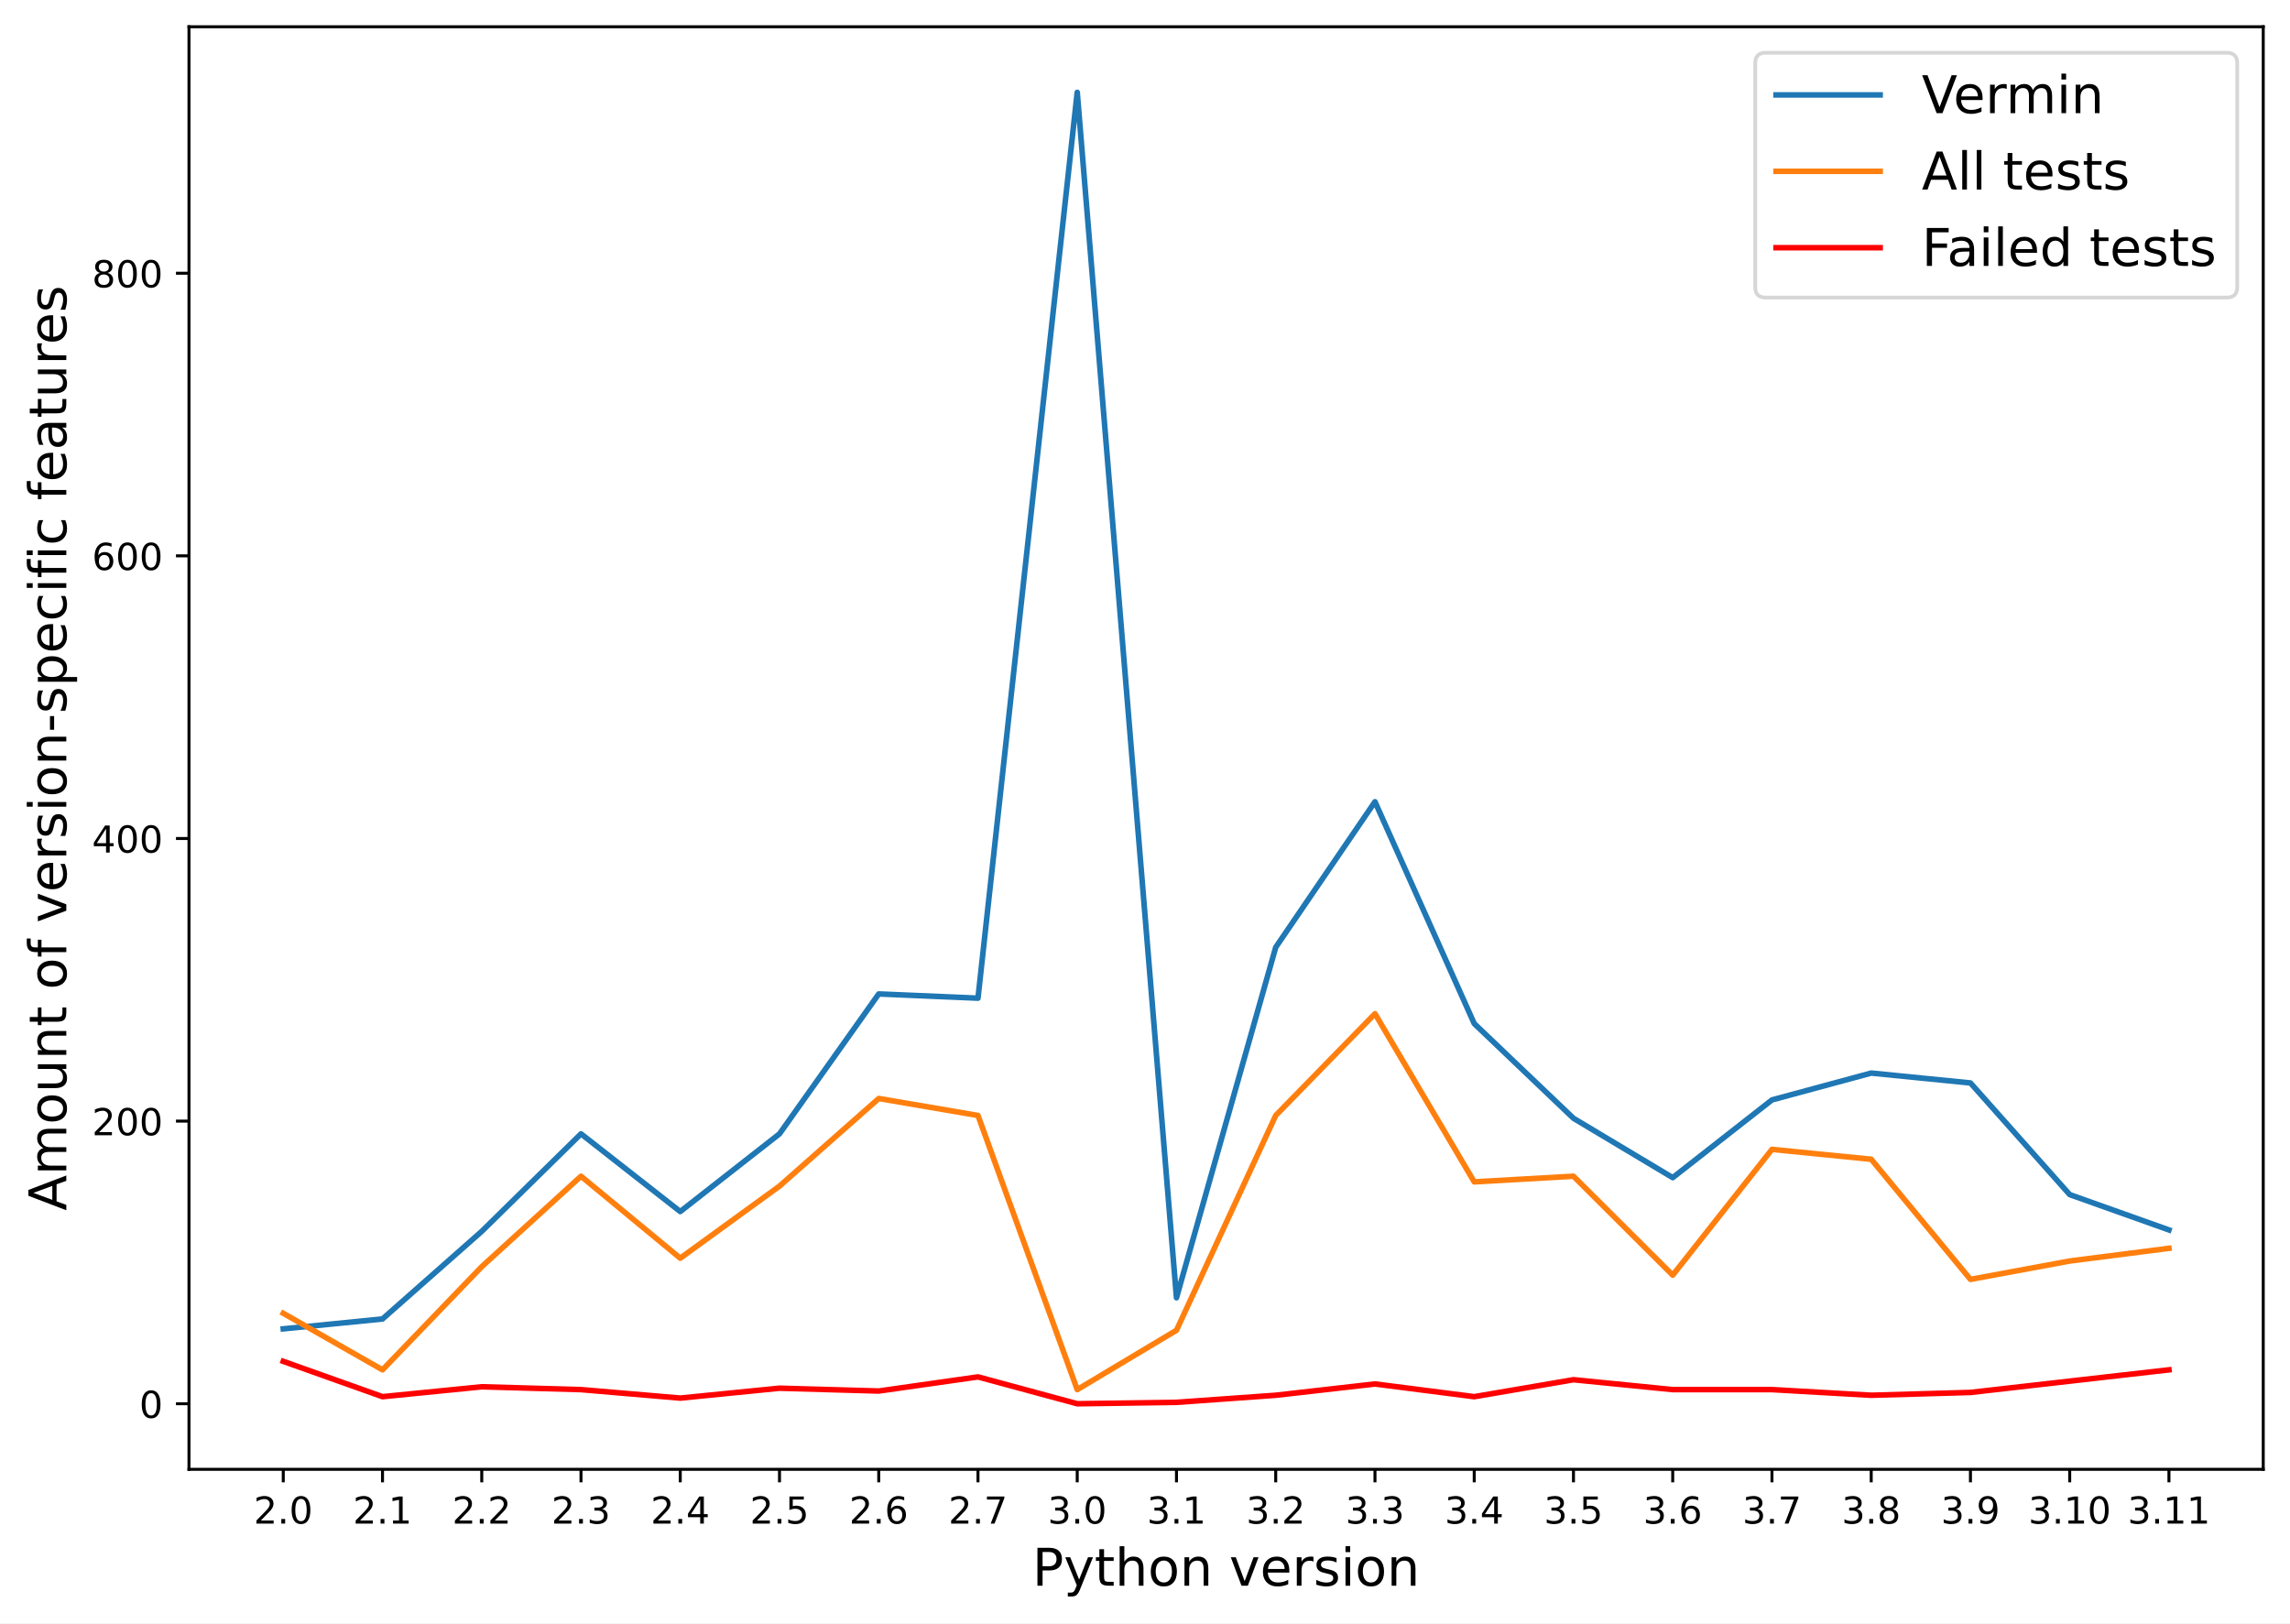
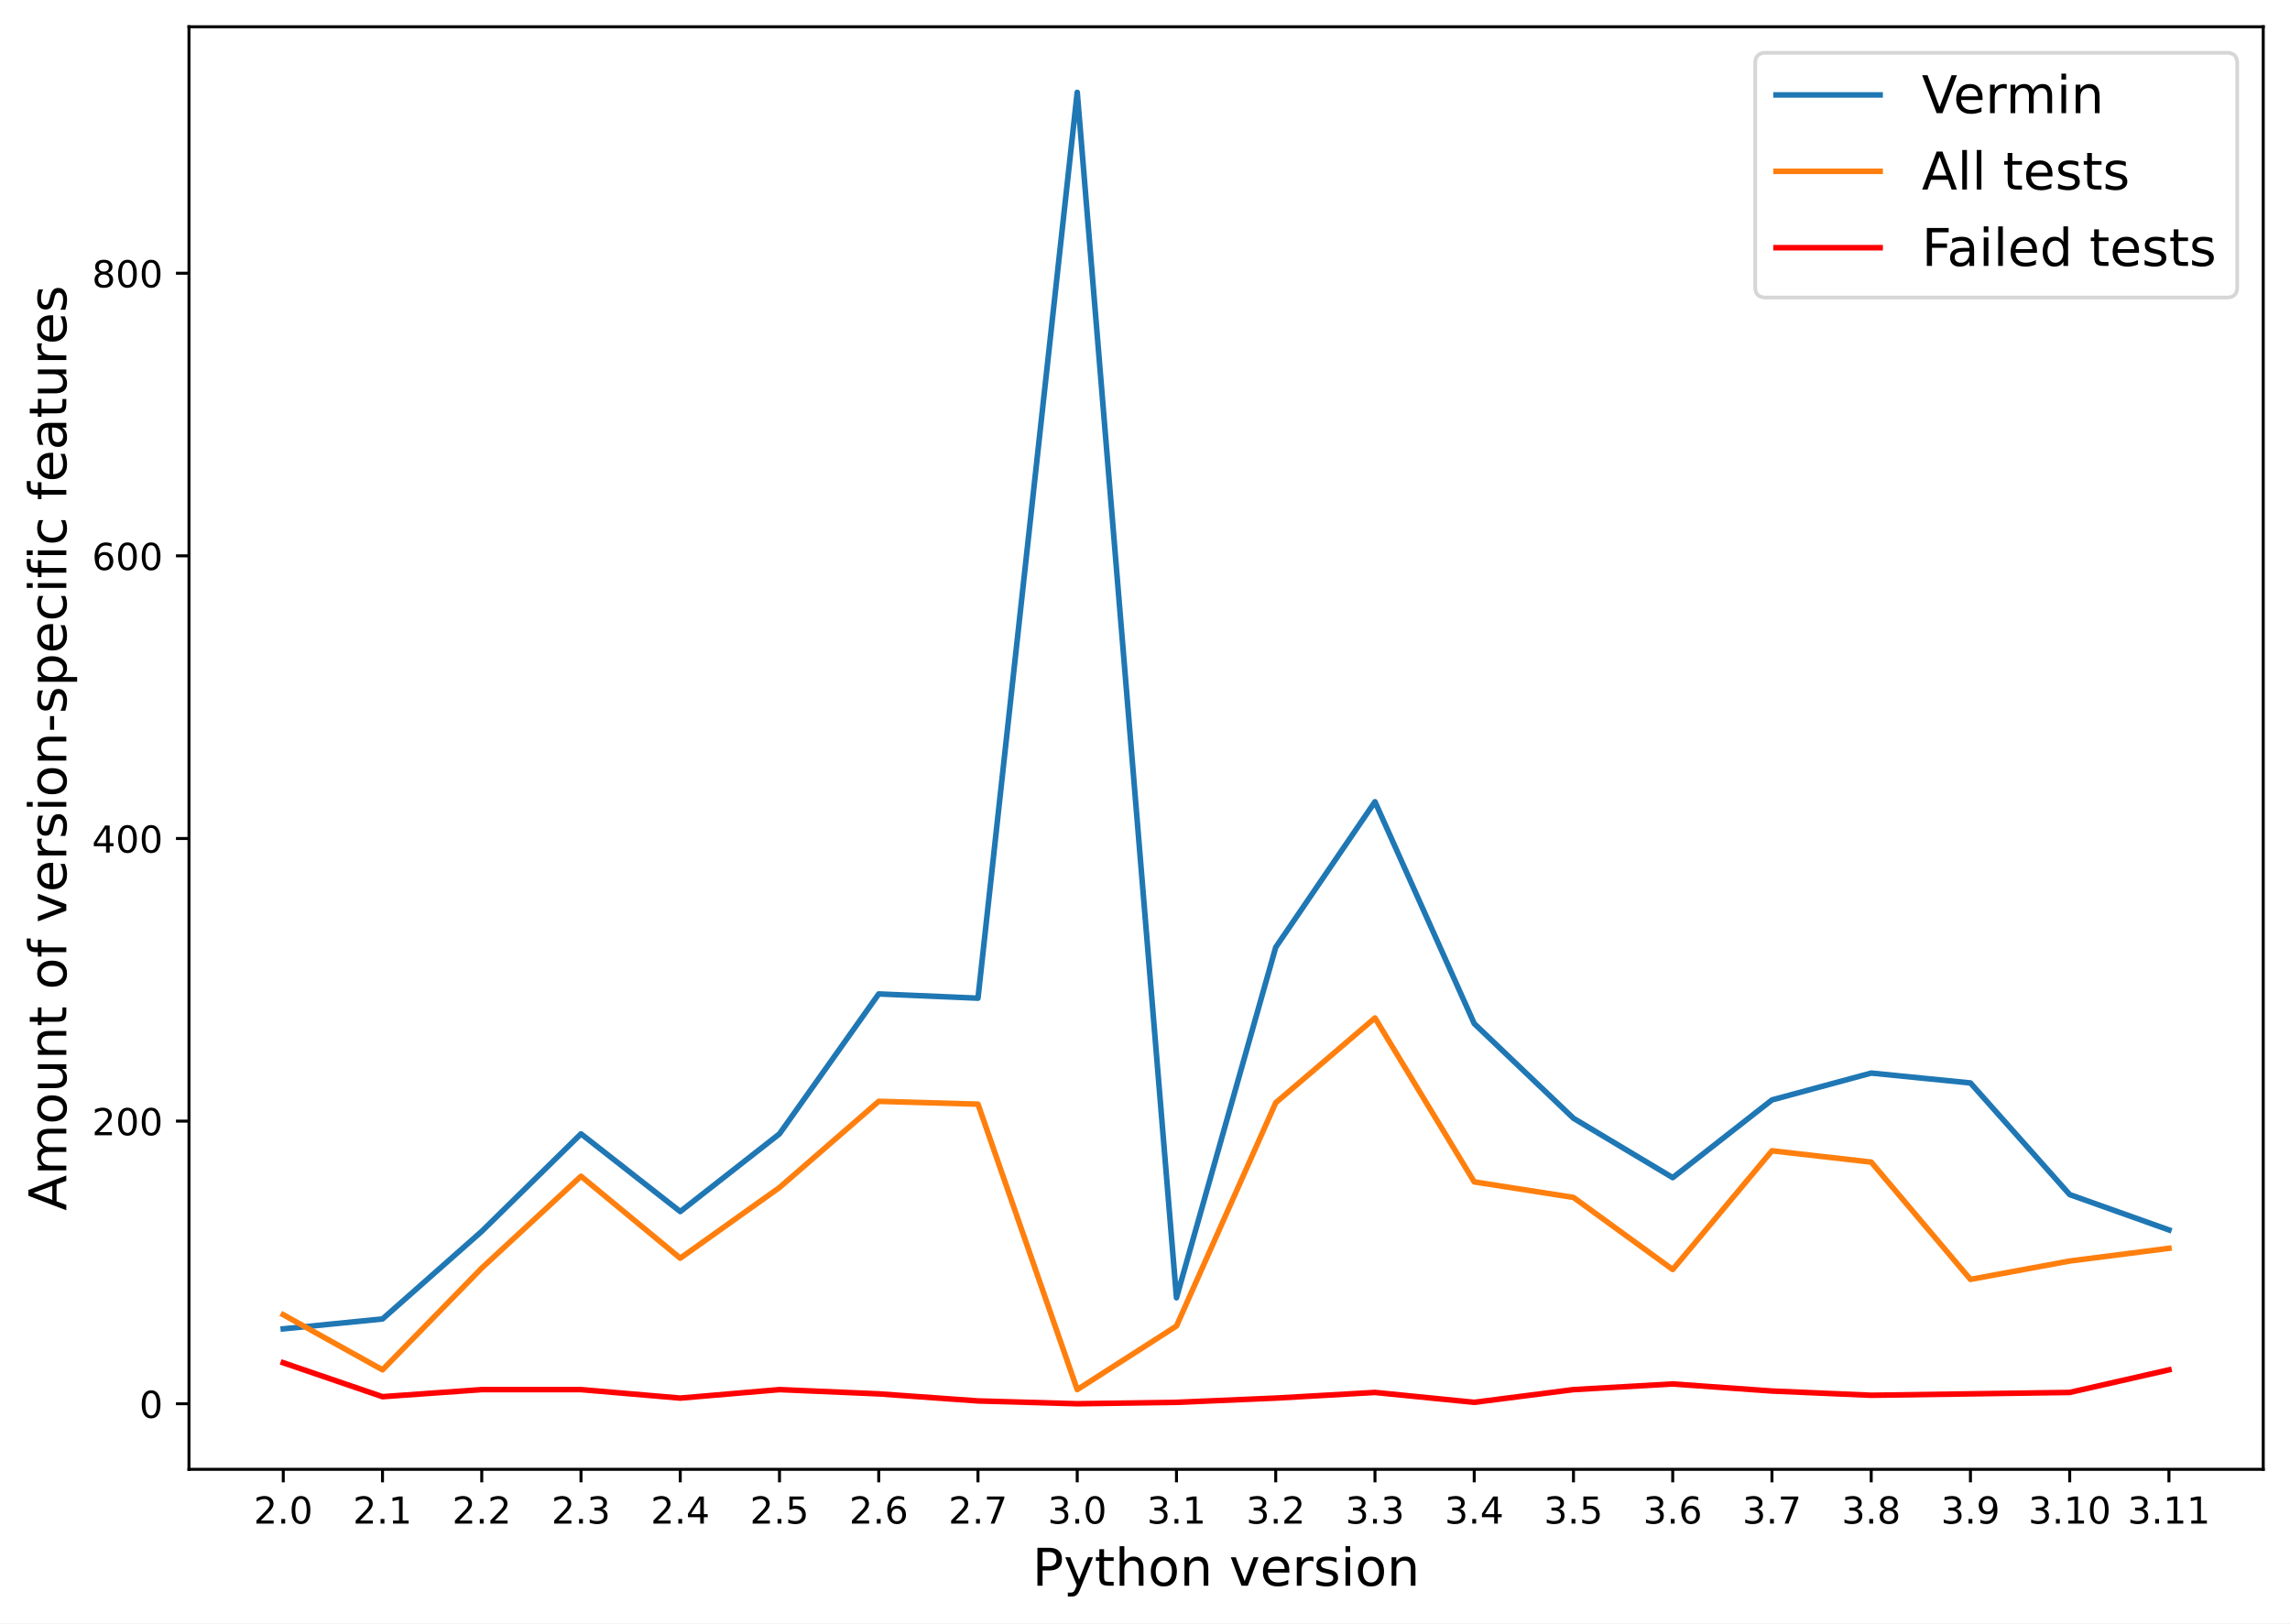
<svg xmlns="http://www.w3.org/2000/svg" xmlns:xlink="http://www.w3.org/1999/xlink" width="616.037pt" height="436.707pt" viewBox="0 0 616.037 436.707" version="1.1">
  <defs>
    <style type="text/css">*{stroke-linejoin: round; stroke-linecap: butt}</style>
  </defs>
  <g id="figure_1">
    <g id="patch_1">
      <path d="M 0 436.707  L 616.037 436.707  L 616.037 0  L 0 0  z " style="fill: #ffffff" />
    </g>
    <g id="axes_1">
      <g id="patch_2">
        <path d="M 50.837 395.28  L 608.837 395.28  L 608.837 7.2  L 50.837 7.2  z " style="fill: #ffffff" />
      </g>
      <g id="matplotlib.axis_1">
        <g id="xtick_1">
          <g id="line2d_1">
            <defs>
-               <path id="m0fb5d383f8" d="M 0 0  L 0 3.5  " style="stroke: #000000; stroke-width: 0.8" />
-             </defs>
-             <g>
-               <use xlink:href="#m0fb5d383f8" x="76.201" y="395.28" style="stroke: #000000; stroke-width: 0.8" />
+               <path id="m483412b425" d="M 0 0  L 0 3.5  " style="stroke: #000000; stroke-width: 0.8" />
+             </defs>
+             <g>
+               <use xlink:href="#m483412b425" x="76.201" y="395.28" style="stroke: #000000; stroke-width: 0.8" />
            </g>
          </g>
          <g id="text_1">
            <g transform="translate(68.24895 409.8784) scale(0.1 -0.1)">
              <defs>
                <path id="DejaVuSans-32" d="M 1228 531  L 3431 531  L 3431 0  L 469 0  L 469 531  Q 828 903 1448 1529  Q 2069 2156 2228 2338  Q 2531 2678 2651 2914  Q 2772 3150 2772 3378  Q 2772 3750 2511 3984  Q 2250 4219 1831 4219  Q 1534 4219 1204 4116  Q 875 4013 500 3803  L 500 4441  Q 881 4594 1212 4672  Q 1544 4750 1819 4750  Q 2544 4750 2975 4387  Q 3406 4025 3406 3419  Q 3406 3131 3298 2873  Q 3191 2616 2906 2266  Q 2828 2175 2409 1742  Q 1991 1309 1228 531  z " transform="scale(0.015625)" />
                <path id="DejaVuSans-2e" d="M 684 794  L 1344 794  L 1344 0  L 684 0  L 684 794  z " transform="scale(0.015625)" />
                <path id="DejaVuSans-30" d="M 2034 4250  Q 1547 4250 1301 3770  Q 1056 3291 1056 2328  Q 1056 1369 1301 889  Q 1547 409 2034 409  Q 2525 409 2770 889  Q 3016 1369 3016 2328  Q 3016 3291 2770 3770  Q 2525 4250 2034 4250  z M 2034 4750  Q 2819 4750 3233 4129  Q 3647 3509 3647 2328  Q 3647 1150 3233 529  Q 2819 -91 2034 -91  Q 1250 -91 836 529  Q 422 1150 422 2328  Q 422 3509 836 4129  Q 1250 4750 2034 4750  z " transform="scale(0.015625)" />
              </defs>
              <use xlink:href="#DejaVuSans-32" />
              <use xlink:href="#DejaVuSans-2e" x="63.623" />
              <use xlink:href="#DejaVuSans-30" x="95.41" />
            </g>
          </g>
        </g>
        <g id="xtick_2">
          <g id="line2d_2">
            <g>
-               <use xlink:href="#m0fb5d383f8" x="102.899" y="395.28" style="stroke: #000000; stroke-width: 0.8" />
+               <use xlink:href="#m483412b425" x="102.899" y="395.28" style="stroke: #000000; stroke-width: 0.8" />
            </g>
          </g>
          <g id="text_2">
            <g transform="translate(94.94751 409.8784) scale(0.1 -0.1)">
              <defs>
                <path id="DejaVuSans-31" d="M 794 531  L 1825 531  L 1825 4091  L 703 3866  L 703 4441  L 1819 4666  L 2450 4666  L 2450 531  L 3481 531  L 3481 0  L 794 0  L 794 531  z " transform="scale(0.015625)" />
              </defs>
              <use xlink:href="#DejaVuSans-32" />
              <use xlink:href="#DejaVuSans-2e" x="63.623" />
              <use xlink:href="#DejaVuSans-31" x="95.41" />
            </g>
          </g>
        </g>
        <g id="xtick_3">
          <g id="line2d_3">
            <g>
-               <use xlink:href="#m0fb5d383f8" x="129.598" y="395.28" style="stroke: #000000; stroke-width: 0.8" />
+               <use xlink:href="#m483412b425" x="129.598" y="395.28" style="stroke: #000000; stroke-width: 0.8" />
            </g>
          </g>
          <g id="text_3">
            <g transform="translate(121.6461 409.8784) scale(0.1 -0.1)">
              <use xlink:href="#DejaVuSans-32" />
              <use xlink:href="#DejaVuSans-2e" x="63.623" />
              <use xlink:href="#DejaVuSans-32" x="95.41" />
            </g>
          </g>
        </g>
        <g id="xtick_4">
          <g id="line2d_4">
            <g>
-               <use xlink:href="#m0fb5d383f8" x="156.296" y="395.28" style="stroke: #000000; stroke-width: 0.8" />
+               <use xlink:href="#m483412b425" x="156.296" y="395.28" style="stroke: #000000; stroke-width: 0.8" />
            </g>
          </g>
          <g id="text_4">
            <g transform="translate(148.3446 409.8784) scale(0.1 -0.1)">
              <defs>
                <path id="DejaVuSans-33" d="M 2597 2516  Q 3050 2419 3304 2112  Q 3559 1806 3559 1356  Q 3559 666 3084 287  Q 2609 -91 1734 -91  Q 1441 -91 1130 -33  Q 819 25 488 141  L 488 750  Q 750 597 1062 519  Q 1375 441 1716 441  Q 2309 441 2620 675  Q 2931 909 2931 1356  Q 2931 1769 2642 2001  Q 2353 2234 1838 2234  L 1294 2234  L 1294 2753  L 1863 2753  Q 2328 2753 2575 2939  Q 2822 3125 2822 3475  Q 2822 3834 2567 4026  Q 2313 4219 1838 4219  Q 1578 4219 1281 4162  Q 984 4106 628 3988  L 628 4550  Q 988 4650 1302 4700  Q 1616 4750 1894 4750  Q 2613 4750 3031 4423  Q 3450 4097 3450 3541  Q 3450 3153 3228 2886  Q 3006 2619 2597 2516  z " transform="scale(0.015625)" />
              </defs>
              <use xlink:href="#DejaVuSans-32" />
              <use xlink:href="#DejaVuSans-2e" x="63.623" />
              <use xlink:href="#DejaVuSans-33" x="95.41" />
            </g>
          </g>
        </g>
        <g id="xtick_5">
          <g id="line2d_5">
            <g>
-               <use xlink:href="#m0fb5d383f8" x="182.995" y="395.28" style="stroke: #000000; stroke-width: 0.8" />
+               <use xlink:href="#m483412b425" x="182.995" y="395.28" style="stroke: #000000; stroke-width: 0.8" />
            </g>
          </g>
          <g id="text_5">
            <g transform="translate(175.0432 409.8784) scale(0.1 -0.1)">
              <defs>
                <path id="DejaVuSans-34" d="M 2419 4116  L 825 1625  L 2419 1625  L 2419 4116  z M 2253 4666  L 3047 4666  L 3047 1625  L 3713 1625  L 3713 1100  L 3047 1100  L 3047 0  L 2419 0  L 2419 1100  L 313 1100  L 313 1709  L 2253 4666  z " transform="scale(0.015625)" />
              </defs>
              <use xlink:href="#DejaVuSans-32" />
              <use xlink:href="#DejaVuSans-2e" x="63.623" />
              <use xlink:href="#DejaVuSans-34" x="95.41" />
            </g>
          </g>
        </g>
        <g id="xtick_6">
          <g id="line2d_6">
            <g>
-               <use xlink:href="#m0fb5d383f8" x="209.693" y="395.28" style="stroke: #000000; stroke-width: 0.8" />
+               <use xlink:href="#m483412b425" x="209.693" y="395.28" style="stroke: #000000; stroke-width: 0.8" />
            </g>
          </g>
          <g id="text_6">
            <g transform="translate(201.7418 409.8784) scale(0.1 -0.1)">
              <defs>
                <path id="DejaVuSans-35" d="M 691 4666  L 3169 4666  L 3169 4134  L 1269 4134  L 1269 2991  Q 1406 3038 1543 3061  Q 1681 3084 1819 3084  Q 2600 3084 3056 2656  Q 3513 2228 3513 1497  Q 3513 744 3044 326  Q 2575 -91 1722 -91  Q 1428 -91 1123 -41  Q 819 9 494 109  L 494 744  Q 775 591 1075 516  Q 1375 441 1709 441  Q 2250 441 2565 725  Q 2881 1009 2881 1497  Q 2881 1984 2565 2268  Q 2250 2553 1709 2553  Q 1456 2553 1204 2497  Q 953 2441 691 2322  L 691 4666  z " transform="scale(0.015625)" />
              </defs>
              <use xlink:href="#DejaVuSans-32" />
              <use xlink:href="#DejaVuSans-2e" x="63.623" />
              <use xlink:href="#DejaVuSans-35" x="95.41" />
            </g>
          </g>
        </g>
        <g id="xtick_7">
          <g id="line2d_7">
            <g>
-               <use xlink:href="#m0fb5d383f8" x="236.392" y="395.28" style="stroke: #000000; stroke-width: 0.8" />
+               <use xlink:href="#m483412b425" x="236.392" y="395.28" style="stroke: #000000; stroke-width: 0.8" />
            </g>
          </g>
          <g id="text_7">
            <g transform="translate(228.4403 409.8784) scale(0.1 -0.1)">
              <defs>
                <path id="DejaVuSans-36" d="M 2113 2584  Q 1688 2584 1439 2293  Q 1191 2003 1191 1497  Q 1191 994 1439 701  Q 1688 409 2113 409  Q 2538 409 2786 701  Q 3034 994 3034 1497  Q 3034 2003 2786 2293  Q 2538 2584 2113 2584  z M 3366 4563  L 3366 3988  Q 3128 4100 2886 4159  Q 2644 4219 2406 4219  Q 1781 4219 1451 3797  Q 1122 3375 1075 2522  Q 1259 2794 1537 2939  Q 1816 3084 2150 3084  Q 2853 3084 3261 2657  Q 3669 2231 3669 1497  Q 3669 778 3244 343  Q 2819 -91 2113 -91  Q 1303 -91 875 529  Q 447 1150 447 2328  Q 447 3434 972 4092  Q 1497 4750 2381 4750  Q 2619 4750 2861 4703  Q 3103 4656 3366 4563  z " transform="scale(0.015625)" />
              </defs>
              <use xlink:href="#DejaVuSans-32" />
              <use xlink:href="#DejaVuSans-2e" x="63.623" />
              <use xlink:href="#DejaVuSans-36" x="95.41" />
            </g>
          </g>
        </g>
        <g id="xtick_8">
          <g id="line2d_8">
            <g>
-               <use xlink:href="#m0fb5d383f8" x="263.09" y="395.28" style="stroke: #000000; stroke-width: 0.8" />
+               <use xlink:href="#m483412b425" x="263.09" y="395.28" style="stroke: #000000; stroke-width: 0.8" />
            </g>
          </g>
          <g id="text_8">
            <g transform="translate(255.1389 409.8784) scale(0.1 -0.1)">
              <defs>
                <path id="DejaVuSans-37" d="M 525 4666  L 3525 4666  L 3525 4397  L 1831 0  L 1172 0  L 2766 4134  L 525 4134  L 525 4666  z " transform="scale(0.015625)" />
              </defs>
              <use xlink:href="#DejaVuSans-32" />
              <use xlink:href="#DejaVuSans-2e" x="63.623" />
              <use xlink:href="#DejaVuSans-37" x="95.41" />
            </g>
          </g>
        </g>
        <g id="xtick_9">
          <g id="line2d_9">
            <g>
-               <use xlink:href="#m0fb5d383f8" x="289.789" y="395.28" style="stroke: #000000; stroke-width: 0.8" />
+               <use xlink:href="#m483412b425" x="289.789" y="395.28" style="stroke: #000000; stroke-width: 0.8" />
            </g>
          </g>
          <g id="text_9">
            <g transform="translate(281.8375 409.8784) scale(0.1 -0.1)">
              <use xlink:href="#DejaVuSans-33" />
              <use xlink:href="#DejaVuSans-2e" x="63.623" />
              <use xlink:href="#DejaVuSans-30" x="95.41" />
            </g>
          </g>
        </g>
        <g id="xtick_10">
          <g id="line2d_10">
            <g>
-               <use xlink:href="#m0fb5d383f8" x="316.488" y="395.28" style="stroke: #000000; stroke-width: 0.8" />
+               <use xlink:href="#m483412b425" x="316.488" y="395.28" style="stroke: #000000; stroke-width: 0.8" />
            </g>
          </g>
          <g id="text_10">
            <g transform="translate(308.536 409.8784) scale(0.1 -0.1)">
              <use xlink:href="#DejaVuSans-33" />
              <use xlink:href="#DejaVuSans-2e" x="63.623" />
              <use xlink:href="#DejaVuSans-31" x="95.41" />
            </g>
          </g>
        </g>
        <g id="xtick_11">
          <g id="line2d_11">
            <g>
-               <use xlink:href="#m0fb5d383f8" x="343.186" y="395.28" style="stroke: #000000; stroke-width: 0.8" />
+               <use xlink:href="#m483412b425" x="343.186" y="395.28" style="stroke: #000000; stroke-width: 0.8" />
            </g>
          </g>
          <g id="text_11">
            <g transform="translate(335.2346 409.8784) scale(0.1 -0.1)">
              <use xlink:href="#DejaVuSans-33" />
              <use xlink:href="#DejaVuSans-2e" x="63.623" />
              <use xlink:href="#DejaVuSans-32" x="95.41" />
            </g>
          </g>
        </g>
        <g id="xtick_12">
          <g id="line2d_12">
            <g>
-               <use xlink:href="#m0fb5d383f8" x="369.885" y="395.28" style="stroke: #000000; stroke-width: 0.8" />
+               <use xlink:href="#m483412b425" x="369.885" y="395.28" style="stroke: #000000; stroke-width: 0.8" />
            </g>
          </g>
          <g id="text_12">
            <g transform="translate(361.9332 409.8784) scale(0.1 -0.1)">
              <use xlink:href="#DejaVuSans-33" />
              <use xlink:href="#DejaVuSans-2e" x="63.623" />
              <use xlink:href="#DejaVuSans-33" x="95.41" />
            </g>
          </g>
        </g>
        <g id="xtick_13">
          <g id="line2d_13">
            <g>
-               <use xlink:href="#m0fb5d383f8" x="396.583" y="395.28" style="stroke: #000000; stroke-width: 0.8" />
+               <use xlink:href="#m483412b425" x="396.583" y="395.28" style="stroke: #000000; stroke-width: 0.8" />
            </g>
          </g>
          <g id="text_13">
            <g transform="translate(388.6317 409.8784) scale(0.1 -0.1)">
              <use xlink:href="#DejaVuSans-33" />
              <use xlink:href="#DejaVuSans-2e" x="63.623" />
              <use xlink:href="#DejaVuSans-34" x="95.41" />
            </g>
          </g>
        </g>
        <g id="xtick_14">
          <g id="line2d_14">
            <g>
-               <use xlink:href="#m0fb5d383f8" x="423.282" y="395.28" style="stroke: #000000; stroke-width: 0.8" />
+               <use xlink:href="#m483412b425" x="423.282" y="395.28" style="stroke: #000000; stroke-width: 0.8" />
            </g>
          </g>
          <g id="text_14">
            <g transform="translate(415.3303 409.8784) scale(0.1 -0.1)">
              <use xlink:href="#DejaVuSans-33" />
              <use xlink:href="#DejaVuSans-2e" x="63.623" />
              <use xlink:href="#DejaVuSans-35" x="95.41" />
            </g>
          </g>
        </g>
        <g id="xtick_15">
          <g id="line2d_15">
            <g>
-               <use xlink:href="#m0fb5d383f8" x="449.98" y="395.28" style="stroke: #000000; stroke-width: 0.8" />
+               <use xlink:href="#m483412b425" x="449.98" y="395.28" style="stroke: #000000; stroke-width: 0.8" />
            </g>
          </g>
          <g id="text_15">
            <g transform="translate(442.0289 409.8784) scale(0.1 -0.1)">
              <use xlink:href="#DejaVuSans-33" />
              <use xlink:href="#DejaVuSans-2e" x="63.623" />
              <use xlink:href="#DejaVuSans-36" x="95.41" />
            </g>
          </g>
        </g>
        <g id="xtick_16">
          <g id="line2d_16">
            <g>
-               <use xlink:href="#m0fb5d383f8" x="476.679" y="395.28" style="stroke: #000000; stroke-width: 0.8" />
+               <use xlink:href="#m483412b425" x="476.679" y="395.28" style="stroke: #000000; stroke-width: 0.8" />
            </g>
          </g>
          <g id="text_16">
            <g transform="translate(468.7274 409.8784) scale(0.1 -0.1)">
              <use xlink:href="#DejaVuSans-33" />
              <use xlink:href="#DejaVuSans-2e" x="63.623" />
              <use xlink:href="#DejaVuSans-37" x="95.41" />
            </g>
          </g>
        </g>
        <g id="xtick_17">
          <g id="line2d_17">
            <g>
-               <use xlink:href="#m0fb5d383f8" x="503.378" y="395.28" style="stroke: #000000; stroke-width: 0.8" />
+               <use xlink:href="#m483412b425" x="503.378" y="395.28" style="stroke: #000000; stroke-width: 0.8" />
            </g>
          </g>
          <g id="text_17">
            <g transform="translate(495.426 409.8784) scale(0.1 -0.1)">
              <defs>
                <path id="DejaVuSans-38" d="M 2034 2216  Q 1584 2216 1326 1975  Q 1069 1734 1069 1313  Q 1069 891 1326 650  Q 1584 409 2034 409  Q 2484 409 2743 651  Q 3003 894 3003 1313  Q 3003 1734 2745 1975  Q 2488 2216 2034 2216  z M 1403 2484  Q 997 2584 770 2862  Q 544 3141 544 3541  Q 544 4100 942 4425  Q 1341 4750 2034 4750  Q 2731 4750 3128 4425  Q 3525 4100 3525 3541  Q 3525 3141 3298 2862  Q 3072 2584 2669 2484  Q 3125 2378 3379 2068  Q 3634 1759 3634 1313  Q 3634 634 3220 271  Q 2806 -91 2034 -91  Q 1263 -91 848 271  Q 434 634 434 1313  Q 434 1759 690 2068  Q 947 2378 1403 2484  z M 1172 3481  Q 1172 3119 1398 2916  Q 1625 2713 2034 2713  Q 2441 2713 2670 2916  Q 2900 3119 2900 3481  Q 2900 3844 2670 4047  Q 2441 4250 2034 4250  Q 1625 4250 1398 4047  Q 1172 3844 1172 3481  z " transform="scale(0.015625)" />
              </defs>
              <use xlink:href="#DejaVuSans-33" />
              <use xlink:href="#DejaVuSans-2e" x="63.623" />
              <use xlink:href="#DejaVuSans-38" x="95.41" />
            </g>
          </g>
        </g>
        <g id="xtick_18">
          <g id="line2d_18">
            <g>
-               <use xlink:href="#m0fb5d383f8" x="530.076" y="395.28" style="stroke: #000000; stroke-width: 0.8" />
+               <use xlink:href="#m483412b425" x="530.076" y="395.28" style="stroke: #000000; stroke-width: 0.8" />
            </g>
          </g>
          <g id="text_18">
            <g transform="translate(522.1245 409.8784) scale(0.1 -0.1)">
              <defs>
                <path id="DejaVuSans-39" d="M 703 97  L 703 672  Q 941 559 1184 500  Q 1428 441 1663 441  Q 2288 441 2617 861  Q 2947 1281 2994 2138  Q 2813 1869 2534 1725  Q 2256 1581 1919 1581  Q 1219 1581 811 2004  Q 403 2428 403 3163  Q 403 3881 828 4315  Q 1253 4750 1959 4750  Q 2769 4750 3195 4129  Q 3622 3509 3622 2328  Q 3622 1225 3098 567  Q 2575 -91 1691 -91  Q 1453 -91 1209 -44  Q 966 3 703 97  z M 1959 2075  Q 2384 2075 2632 2365  Q 2881 2656 2881 3163  Q 2881 3666 2632 3958  Q 2384 4250 1959 4250  Q 1534 4250 1286 3958  Q 1038 3666 1038 3163  Q 1038 2656 1286 2365  Q 1534 2075 1959 2075  z " transform="scale(0.015625)" />
              </defs>
              <use xlink:href="#DejaVuSans-33" />
              <use xlink:href="#DejaVuSans-2e" x="63.623" />
              <use xlink:href="#DejaVuSans-39" x="95.41" />
            </g>
          </g>
        </g>
        <g id="xtick_19">
          <g id="line2d_19">
            <g>
-               <use xlink:href="#m0fb5d383f8" x="556.775" y="395.28" style="stroke: #000000; stroke-width: 0.8" />
+               <use xlink:href="#m483412b425" x="556.775" y="395.28" style="stroke: #000000; stroke-width: 0.8" />
            </g>
          </g>
          <g id="text_19">
            <g transform="translate(545.6419 409.8784) scale(0.1 -0.1)">
              <use xlink:href="#DejaVuSans-33" />
              <use xlink:href="#DejaVuSans-2e" x="63.623" />
              <use xlink:href="#DejaVuSans-31" x="95.41" />
              <use xlink:href="#DejaVuSans-30" x="159.033" />
            </g>
          </g>
        </g>
        <g id="xtick_20">
          <g id="line2d_20">
            <g>
-               <use xlink:href="#m0fb5d383f8" x="583.473" y="395.28" style="stroke: #000000; stroke-width: 0.8" />
+               <use xlink:href="#m483412b425" x="583.473" y="395.28" style="stroke: #000000; stroke-width: 0.8" />
            </g>
          </g>
          <g id="text_20">
            <g transform="translate(572.3404 409.8784) scale(0.1 -0.1)">
              <use xlink:href="#DejaVuSans-33" />
              <use xlink:href="#DejaVuSans-2e" x="63.623" />
              <use xlink:href="#DejaVuSans-31" x="95.41" />
              <use xlink:href="#DejaVuSans-31" x="159.033" />
            </g>
          </g>
        </g>
        <g id="text_21">
          <g transform="translate(277.7098 426.5959) scale(0.14 -0.14)">
            <defs>
              <path id="DejaVuSans-50" d="M 1259 4147  L 1259 2394  L 2053 2394  Q 2494 2394 2734 2622  Q 2975 2850 2975 3272  Q 2975 3691 2734 3919  Q 2494 4147 2053 4147  L 1259 4147  z M 628 4666  L 2053 4666  Q 2838 4666 3239 4311  Q 3641 3956 3641 3272  Q 3641 2581 3239 2228  Q 2838 1875 2053 1875  L 1259 1875  L 1259 0  L 628 0  L 628 4666  z " transform="scale(0.015625)" />
              <path id="DejaVuSans-79" d="M 2059 -325  Q 1816 -950 1584 -1140  Q 1353 -1331 966 -1331  L 506 -1331  L 506 -850  L 844 -850  Q 1081 -850 1212 -737  Q 1344 -625 1503 -206  L 1606 56  L 191 3500  L 800 3500  L 1894 763  L 2988 3500  L 3597 3500  L 2059 -325  z " transform="scale(0.015625)" />
              <path id="DejaVuSans-74" d="M 1172 4494  L 1172 3500  L 2356 3500  L 2356 3053  L 1172 3053  L 1172 1153  Q 1172 725 1289 603  Q 1406 481 1766 481  L 2356 481  L 2356 0  L 1766 0  Q 1100 0 847 248  Q 594 497 594 1153  L 594 3053  L 172 3053  L 172 3500  L 594 3500  L 594 4494  L 1172 4494  z " transform="scale(0.015625)" />
              <path id="DejaVuSans-68" d="M 3513 2113  L 3513 0  L 2938 0  L 2938 2094  Q 2938 2591 2744 2837  Q 2550 3084 2163 3084  Q 1697 3084 1428 2787  Q 1159 2491 1159 1978  L 1159 0  L 581 0  L 581 4863  L 1159 4863  L 1159 2956  Q 1366 3272 1645 3428  Q 1925 3584 2291 3584  Q 2894 3584 3203 3211  Q 3513 2838 3513 2113  z " transform="scale(0.015625)" />
              <path id="DejaVuSans-6f" d="M 1959 3097  Q 1497 3097 1228 2736  Q 959 2375 959 1747  Q 959 1119 1226 758  Q 1494 397 1959 397  Q 2419 397 2687 759  Q 2956 1122 2956 1747  Q 2956 2369 2687 2733  Q 2419 3097 1959 3097  z M 1959 3584  Q 2709 3584 3137 3096  Q 3566 2609 3566 1747  Q 3566 888 3137 398  Q 2709 -91 1959 -91  Q 1206 -91 779 398  Q 353 888 353 1747  Q 353 2609 779 3096  Q 1206 3584 1959 3584  z " transform="scale(0.015625)" />
              <path id="DejaVuSans-6e" d="M 3513 2113  L 3513 0  L 2938 0  L 2938 2094  Q 2938 2591 2744 2837  Q 2550 3084 2163 3084  Q 1697 3084 1428 2787  Q 1159 2491 1159 1978  L 1159 0  L 581 0  L 581 3500  L 1159 3500  L 1159 2956  Q 1366 3272 1645 3428  Q 1925 3584 2291 3584  Q 2894 3584 3203 3211  Q 3513 2838 3513 2113  z " transform="scale(0.015625)" />
              <path id="DejaVuSans-20" transform="scale(0.015625)" />
              <path id="DejaVuSans-76" d="M 191 3500  L 800 3500  L 1894 563  L 2988 3500  L 3597 3500  L 2284 0  L 1503 0  L 191 3500  z " transform="scale(0.015625)" />
              <path id="DejaVuSans-65" d="M 3597 1894  L 3597 1613  L 953 1613  Q 991 1019 1311 708  Q 1631 397 2203 397  Q 2534 397 2845 478  Q 3156 559 3463 722  L 3463 178  Q 3153 47 2828 -22  Q 2503 -91 2169 -91  Q 1331 -91 842 396  Q 353 884 353 1716  Q 353 2575 817 3079  Q 1281 3584 2069 3584  Q 2775 3584 3186 3129  Q 3597 2675 3597 1894  z M 3022 2063  Q 3016 2534 2758 2815  Q 2500 3097 2075 3097  Q 1594 3097 1305 2825  Q 1016 2553 972 2059  L 3022 2063  z " transform="scale(0.015625)" />
              <path id="DejaVuSans-72" d="M 2631 2963  Q 2534 3019 2420 3045  Q 2306 3072 2169 3072  Q 1681 3072 1420 2755  Q 1159 2438 1159 1844  L 1159 0  L 581 0  L 581 3500  L 1159 3500  L 1159 2956  Q 1341 3275 1631 3429  Q 1922 3584 2338 3584  Q 2397 3584 2469 3576  Q 2541 3569 2628 3553  L 2631 2963  z " transform="scale(0.015625)" />
              <path id="DejaVuSans-73" d="M 2834 3397  L 2834 2853  Q 2591 2978 2328 3040  Q 2066 3103 1784 3103  Q 1356 3103 1142 2972  Q 928 2841 928 2578  Q 928 2378 1081 2264  Q 1234 2150 1697 2047  L 1894 2003  Q 2506 1872 2764 1633  Q 3022 1394 3022 966  Q 3022 478 2636 193  Q 2250 -91 1575 -91  Q 1294 -91 989 -36  Q 684 19 347 128  L 347 722  Q 666 556 975 473  Q 1284 391 1588 391  Q 1994 391 2212 530  Q 2431 669 2431 922  Q 2431 1156 2273 1281  Q 2116 1406 1581 1522  L 1381 1569  Q 847 1681 609 1914  Q 372 2147 372 2553  Q 372 3047 722 3315  Q 1072 3584 1716 3584  Q 2034 3584 2315 3537  Q 2597 3491 2834 3397  z " transform="scale(0.015625)" />
              <path id="DejaVuSans-69" d="M 603 3500  L 1178 3500  L 1178 0  L 603 0  L 603 3500  z M 603 4863  L 1178 4863  L 1178 4134  L 603 4134  L 603 4863  z " transform="scale(0.015625)" />
            </defs>
            <use xlink:href="#DejaVuSans-50" />
            <use xlink:href="#DejaVuSans-79" x="60.303" />
            <use xlink:href="#DejaVuSans-74" x="119.482" />
            <use xlink:href="#DejaVuSans-68" x="158.691" />
            <use xlink:href="#DejaVuSans-6f" x="222.07" />
            <use xlink:href="#DejaVuSans-6e" x="283.252" />
            <use xlink:href="#DejaVuSans-20" x="346.631" />
            <use xlink:href="#DejaVuSans-76" x="378.418" />
            <use xlink:href="#DejaVuSans-65" x="437.598" />
            <use xlink:href="#DejaVuSans-72" x="499.121" />
            <use xlink:href="#DejaVuSans-73" x="540.234" />
            <use xlink:href="#DejaVuSans-69" x="592.334" />
            <use xlink:href="#DejaVuSans-6f" x="620.117" />
            <use xlink:href="#DejaVuSans-6e" x="681.299" />
          </g>
        </g>
      </g>
      <g id="matplotlib.axis_2">
        <g id="ytick_1">
          <g id="line2d_21">
            <defs>
-               <path id="m9cd25767a8" d="M 0 0  L -3.5 0  " style="stroke: #000000; stroke-width: 0.8" />
-             </defs>
-             <g>
-               <use xlink:href="#m9cd25767a8" x="50.837" y="377.64" style="stroke: #000000; stroke-width: 0.8" />
+               <path id="m7ea38f75e2" d="M 0 0  L -3.5 0  " style="stroke: #000000; stroke-width: 0.8" />
+             </defs>
+             <g>
+               <use xlink:href="#m7ea38f75e2" x="50.837" y="377.64" style="stroke: #000000; stroke-width: 0.8" />
            </g>
          </g>
          <g id="text_22">
            <g transform="translate(37.47438 381.4392) scale(0.1 -0.1)">
              <use xlink:href="#DejaVuSans-30" />
            </g>
          </g>
        </g>
        <g id="ytick_2">
          <g id="line2d_22">
            <g>
-               <use xlink:href="#m9cd25767a8" x="50.837" y="301.606" style="stroke: #000000; stroke-width: 0.8" />
+               <use xlink:href="#m7ea38f75e2" x="50.837" y="301.606" style="stroke: #000000; stroke-width: 0.8" />
            </g>
          </g>
          <g id="text_23">
            <g transform="translate(24.74938 305.4047) scale(0.1 -0.1)">
              <use xlink:href="#DejaVuSans-32" />
              <use xlink:href="#DejaVuSans-30" x="63.623" />
              <use xlink:href="#DejaVuSans-30" x="127.246" />
            </g>
          </g>
        </g>
        <g id="ytick_3">
          <g id="line2d_23">
            <g>
-               <use xlink:href="#m9cd25767a8" x="50.837" y="225.571" style="stroke: #000000; stroke-width: 0.8" />
+               <use xlink:href="#m7ea38f75e2" x="50.837" y="225.571" style="stroke: #000000; stroke-width: 0.8" />
            </g>
          </g>
          <g id="text_24">
            <g transform="translate(24.74938 229.3703) scale(0.1 -0.1)">
              <use xlink:href="#DejaVuSans-34" />
              <use xlink:href="#DejaVuSans-30" x="63.623" />
              <use xlink:href="#DejaVuSans-30" x="127.246" />
            </g>
          </g>
        </g>
        <g id="ytick_4">
          <g id="line2d_24">
            <g>
-               <use xlink:href="#m9cd25767a8" x="50.837" y="149.537" style="stroke: #000000; stroke-width: 0.8" />
+               <use xlink:href="#m7ea38f75e2" x="50.837" y="149.537" style="stroke: #000000; stroke-width: 0.8" />
            </g>
          </g>
          <g id="text_25">
            <g transform="translate(24.74938 153.3358) scale(0.1 -0.1)">
              <use xlink:href="#DejaVuSans-36" />
              <use xlink:href="#DejaVuSans-30" x="63.623" />
              <use xlink:href="#DejaVuSans-30" x="127.246" />
            </g>
          </g>
        </g>
        <g id="ytick_5">
          <g id="line2d_25">
            <g>
-               <use xlink:href="#m9cd25767a8" x="50.837" y="73.502" style="stroke: #000000; stroke-width: 0.8" />
+               <use xlink:href="#m7ea38f75e2" x="50.837" y="73.502" style="stroke: #000000; stroke-width: 0.8" />
            </g>
          </g>
          <g id="text_26">
            <g transform="translate(24.74938 77.30129) scale(0.1 -0.1)">
              <use xlink:href="#DejaVuSans-38" />
              <use xlink:href="#DejaVuSans-30" x="63.623" />
              <use xlink:href="#DejaVuSans-30" x="127.246" />
            </g>
          </g>
        </g>
        <g id="text_27">
          <g transform="translate(17.83781 325.6967) rotate(-90) scale(0.14 -0.14)">
            <defs>
              <path id="DejaVuSans-41" d="M 2188 4044  L 1331 1722  L 3047 1722  L 2188 4044  z M 1831 4666  L 2547 4666  L 4325 0  L 3669 0  L 3244 1197  L 1141 1197  L 716 0  L 50 0  L 1831 4666  z " transform="scale(0.015625)" />
              <path id="DejaVuSans-6d" d="M 3328 2828  Q 3544 3216 3844 3400  Q 4144 3584 4550 3584  Q 5097 3584 5394 3201  Q 5691 2819 5691 2113  L 5691 0  L 5113 0  L 5113 2094  Q 5113 2597 4934 2840  Q 4756 3084 4391 3084  Q 3944 3084 3684 2787  Q 3425 2491 3425 1978  L 3425 0  L 2847 0  L 2847 2094  Q 2847 2600 2669 2842  Q 2491 3084 2119 3084  Q 1678 3084 1418 2786  Q 1159 2488 1159 1978  L 1159 0  L 581 0  L 581 3500  L 1159 3500  L 1159 2956  Q 1356 3278 1631 3431  Q 1906 3584 2284 3584  Q 2666 3584 2933 3390  Q 3200 3197 3328 2828  z " transform="scale(0.015625)" />
              <path id="DejaVuSans-75" d="M 544 1381  L 544 3500  L 1119 3500  L 1119 1403  Q 1119 906 1312 657  Q 1506 409 1894 409  Q 2359 409 2629 706  Q 2900 1003 2900 1516  L 2900 3500  L 3475 3500  L 3475 0  L 2900 0  L 2900 538  Q 2691 219 2414 64  Q 2138 -91 1772 -91  Q 1169 -91 856 284  Q 544 659 544 1381  z M 1991 3584  L 1991 3584  z " transform="scale(0.015625)" />
              <path id="DejaVuSans-66" d="M 2375 4863  L 2375 4384  L 1825 4384  Q 1516 4384 1395 4259  Q 1275 4134 1275 3809  L 1275 3500  L 2222 3500  L 2222 3053  L 1275 3053  L 1275 0  L 697 0  L 697 3053  L 147 3053  L 147 3500  L 697 3500  L 697 3744  Q 697 4328 969 4595  Q 1241 4863 1831 4863  L 2375 4863  z " transform="scale(0.015625)" />
              <path id="DejaVuSans-2d" d="M 313 2009  L 1997 2009  L 1997 1497  L 313 1497  L 313 2009  z " transform="scale(0.015625)" />
              <path id="DejaVuSans-70" d="M 1159 525  L 1159 -1331  L 581 -1331  L 581 3500  L 1159 3500  L 1159 2969  Q 1341 3281 1617 3432  Q 1894 3584 2278 3584  Q 2916 3584 3314 3078  Q 3713 2572 3713 1747  Q 3713 922 3314 415  Q 2916 -91 2278 -91  Q 1894 -91 1617 61  Q 1341 213 1159 525  z M 3116 1747  Q 3116 2381 2855 2742  Q 2594 3103 2138 3103  Q 1681 3103 1420 2742  Q 1159 2381 1159 1747  Q 1159 1113 1420 752  Q 1681 391 2138 391  Q 2594 391 2855 752  Q 3116 1113 3116 1747  z " transform="scale(0.015625)" />
              <path id="DejaVuSans-63" d="M 3122 3366  L 3122 2828  Q 2878 2963 2633 3030  Q 2388 3097 2138 3097  Q 1578 3097 1268 2742  Q 959 2388 959 1747  Q 959 1106 1268 751  Q 1578 397 2138 397  Q 2388 397 2633 464  Q 2878 531 3122 666  L 3122 134  Q 2881 22 2623 -34  Q 2366 -91 2075 -91  Q 1284 -91 818 406  Q 353 903 353 1747  Q 353 2603 823 3093  Q 1294 3584 2113 3584  Q 2378 3584 2631 3529  Q 2884 3475 3122 3366  z " transform="scale(0.015625)" />
              <path id="DejaVuSans-61" d="M 2194 1759  Q 1497 1759 1228 1600  Q 959 1441 959 1056  Q 959 750 1161 570  Q 1363 391 1709 391  Q 2188 391 2477 730  Q 2766 1069 2766 1631  L 2766 1759  L 2194 1759  z M 3341 1997  L 3341 0  L 2766 0  L 2766 531  Q 2569 213 2275 61  Q 1981 -91 1556 -91  Q 1019 -91 701 211  Q 384 513 384 1019  Q 384 1609 779 1909  Q 1175 2209 1959 2209  L 2766 2209  L 2766 2266  Q 2766 2663 2505 2880  Q 2244 3097 1772 3097  Q 1472 3097 1187 3025  Q 903 2953 641 2809  L 641 3341  Q 956 3463 1253 3523  Q 1550 3584 1831 3584  Q 2591 3584 2966 3190  Q 3341 2797 3341 1997  z " transform="scale(0.015625)" />
            </defs>
            <use xlink:href="#DejaVuSans-41" />
            <use xlink:href="#DejaVuSans-6d" x="68.408" />
            <use xlink:href="#DejaVuSans-6f" x="165.82" />
            <use xlink:href="#DejaVuSans-75" x="227.002" />
            <use xlink:href="#DejaVuSans-6e" x="290.381" />
            <use xlink:href="#DejaVuSans-74" x="353.76" />
            <use xlink:href="#DejaVuSans-20" x="392.969" />
            <use xlink:href="#DejaVuSans-6f" x="424.756" />
            <use xlink:href="#DejaVuSans-66" x="485.938" />
            <use xlink:href="#DejaVuSans-20" x="521.143" />
            <use xlink:href="#DejaVuSans-76" x="552.93" />
            <use xlink:href="#DejaVuSans-65" x="612.109" />
            <use xlink:href="#DejaVuSans-72" x="673.633" />
            <use xlink:href="#DejaVuSans-73" x="714.746" />
            <use xlink:href="#DejaVuSans-69" x="766.846" />
            <use xlink:href="#DejaVuSans-6f" x="794.629" />
            <use xlink:href="#DejaVuSans-6e" x="855.811" />
            <use xlink:href="#DejaVuSans-2d" x="919.189" />
            <use xlink:href="#DejaVuSans-73" x="955.273" />
            <use xlink:href="#DejaVuSans-70" x="1007.373" />
            <use xlink:href="#DejaVuSans-65" x="1070.85" />
            <use xlink:href="#DejaVuSans-63" x="1132.373" />
            <use xlink:href="#DejaVuSans-69" x="1187.354" />
            <use xlink:href="#DejaVuSans-66" x="1215.137" />
            <use xlink:href="#DejaVuSans-69" x="1250.342" />
            <use xlink:href="#DejaVuSans-63" x="1278.125" />
            <use xlink:href="#DejaVuSans-20" x="1333.105" />
            <use xlink:href="#DejaVuSans-66" x="1364.893" />
            <use xlink:href="#DejaVuSans-65" x="1400.098" />
            <use xlink:href="#DejaVuSans-61" x="1461.621" />
            <use xlink:href="#DejaVuSans-74" x="1522.9" />
            <use xlink:href="#DejaVuSans-75" x="1562.109" />
            <use xlink:href="#DejaVuSans-72" x="1625.488" />
            <use xlink:href="#DejaVuSans-65" x="1664.352" />
            <use xlink:href="#DejaVuSans-73" x="1725.875" />
          </g>
        </g>
      </g>
      <g id="line2d_26">
-         <path d="M 76.201 357.491  L 102.899 354.83  L 129.598 331.259  L 156.296 305.027  L 182.995 325.937  L 209.693 305.027  L 236.392 267.39  L 263.09 268.531  L 289.789 24.84  L 316.488 349.127  L 343.186 254.844  L 369.885 215.687  L 396.583 275.374  L 423.282 300.845  L 449.98 316.812  L 476.679 295.903  L 503.378 288.68  L 530.076 291.341  L 556.775 321.374  L 583.473 330.879  " clip-path="url(#pf730fedcad)" style="fill: none; stroke: #1f77b4; stroke-width: 1.5; stroke-linecap: square" />
+         <path d="M 76.201 357.491  L 102.899 354.83  L 129.598 331.259  L 156.296 305.027  L 182.995 325.937  L 209.693 305.027  L 236.392 267.39  L 263.09 268.531  L 289.789 24.84  L 316.488 349.127  L 343.186 254.844  L 369.885 215.687  L 396.583 275.374  L 423.282 300.845  L 449.98 316.812  L 476.679 295.903  L 503.378 288.68  L 530.076 291.341  L 556.775 321.374  L 583.473 330.879  " clip-path="url(#pa4cae2679b)" style="fill: none; stroke: #1f77b4; stroke-width: 1.5; stroke-linecap: square" />
      </g>
      <g id="line2d_27">
-         <path d="M 76.201 353.309  L 102.899 368.516  L 129.598 340.763  L 156.296 316.432  L 182.995 338.482  L 209.693 319.093  L 236.392 295.523  L 263.09 300.085  L 289.789 373.838  L 316.488 357.871  L 343.186 300.085  L 369.885 272.712  L 396.583 317.953  L 423.282 316.432  L 449.98 343.044  L 476.679 309.209  L 503.378 311.87  L 530.076 344.185  L 556.775 339.243  L 583.473 335.821  " clip-path="url(#pf730fedcad)" style="fill: none; stroke: #ff7f0e; stroke-width: 1.5; stroke-linecap: square" />
+         <path d="M 76.201 353.689  L 102.899 368.516  L 129.598 341.143  L 156.296 316.432  L 182.995 338.482  L 209.693 319.474  L 236.392 296.283  L 263.09 297.043  L 289.789 373.838  L 316.488 356.731  L 343.186 296.663  L 369.885 273.853  L 396.583 317.953  L 423.282 322.135  L 449.98 341.524  L 476.679 309.589  L 503.378 312.631  L 530.076 344.185  L 556.775 339.243  L 583.473 335.821  " clip-path="url(#pa4cae2679b)" style="fill: none; stroke: #ff7f0e; stroke-width: 1.5; stroke-linecap: square" />
      </g>
      <g id="line2d_28">
-         <path d="M 76.201 366.235  L 102.899 375.739  L 129.598 373.078  L 156.296 373.838  L 182.995 376.119  L 209.693 373.458  L 236.392 374.218  L 263.09 370.417  L 289.789 377.64  L 316.488 377.26  L 343.186 375.359  L 369.885 372.318  L 396.583 375.739  L 423.282 371.177  L 449.98 373.838  L 476.679 373.838  L 503.378 375.359  L 530.076 374.599  L 556.775 371.557  L 583.473 368.516  " clip-path="url(#pf730fedcad)" style="fill: none; stroke: #ff0000; stroke-width: 1.5; stroke-linecap: square" />
+         <path d="M 76.201 366.615  L 102.899 375.739  L 129.598 373.838  L 156.296 373.838  L 182.995 376.119  L 209.693 373.838  L 236.392 374.979  L 263.09 376.88  L 289.789 377.64  L 316.488 377.26  L 343.186 376.119  L 369.885 374.599  L 396.583 377.26  L 423.282 373.838  L 449.98 372.318  L 476.679 374.218  L 503.378 375.359  L 530.076 374.979  L 556.775 374.599  L 583.473 368.516  " clip-path="url(#pa4cae2679b)" style="fill: none; stroke: #ff0000; stroke-width: 1.5; stroke-linecap: square" />
      </g>
      <g id="patch_3">
        <path d="M 50.837 395.28  L 50.837 7.2  " style="fill: none; stroke: #000000; stroke-width: 0.8; stroke-linejoin: miter; stroke-linecap: square" />
      </g>
      <g id="patch_4">
        <path d="M 608.837 395.28  L 608.837 7.2  " style="fill: none; stroke: #000000; stroke-width: 0.8; stroke-linejoin: miter; stroke-linecap: square" />
      </g>
      <g id="patch_5">
        <path d="M 50.837 395.28  L 608.837 395.28  " style="fill: none; stroke: #000000; stroke-width: 0.8; stroke-linejoin: miter; stroke-linecap: square" />
      </g>
      <g id="patch_6">
        <path d="M 50.837 7.2  L 608.837 7.2  " style="fill: none; stroke: #000000; stroke-width: 0.8; stroke-linejoin: miter; stroke-linecap: square" />
      </g>
      <g id="legend_1">
        <g id="patch_7">
          <path d="M 474.975 80.048  L 599.037 80.048  Q 601.837 80.048 601.837 77.248  L 601.837 17  Q 601.837 14.2 599.037 14.2  L 474.975 14.2  Q 472.175 14.2 472.175 17  L 472.175 77.248  Q 472.175 80.048 474.975 80.048  z " style="fill: #ffffff; opacity: 0.8; stroke: #cccccc; stroke-linejoin: miter" />
        </g>
        <g id="line2d_29">
          <path d="M 477.775 25.538  L 491.775 25.538  L 505.775 25.538  " style="fill: none; stroke: #1f77b4; stroke-width: 1.5; stroke-linecap: square" />
        </g>
        <g id="text_28">
          <g transform="translate(516.975 30.43781) scale(0.14 -0.14)">
            <defs>
              <path id="DejaVuSans-56" d="M 1831 0  L 50 4666  L 709 4666  L 2188 738  L 3669 4666  L 4325 4666  L 2547 0  L 1831 0  z " transform="scale(0.015625)" />
            </defs>
            <use xlink:href="#DejaVuSans-56" />
            <use xlink:href="#DejaVuSans-65" x="60.658" />
            <use xlink:href="#DejaVuSans-72" x="122.182" />
            <use xlink:href="#DejaVuSans-6d" x="161.545" />
            <use xlink:href="#DejaVuSans-69" x="258.957" />
            <use xlink:href="#DejaVuSans-6e" x="286.74" />
          </g>
        </g>
        <g id="line2d_30">
          <path d="M 477.775 46.087  L 491.775 46.087  L 505.775 46.087  " style="fill: none; stroke: #ff7f0e; stroke-width: 1.5; stroke-linecap: square" />
        </g>
        <g id="text_29">
          <g transform="translate(516.975 50.98719) scale(0.14 -0.14)">
            <defs>
              <path id="DejaVuSans-6c" d="M 603 4863  L 1178 4863  L 1178 0  L 603 0  L 603 4863  z " transform="scale(0.015625)" />
            </defs>
            <use xlink:href="#DejaVuSans-41" />
            <use xlink:href="#DejaVuSans-6c" x="68.408" />
            <use xlink:href="#DejaVuSans-6c" x="96.191" />
            <use xlink:href="#DejaVuSans-20" x="123.975" />
            <use xlink:href="#DejaVuSans-74" x="155.762" />
            <use xlink:href="#DejaVuSans-65" x="194.971" />
            <use xlink:href="#DejaVuSans-73" x="256.494" />
            <use xlink:href="#DejaVuSans-74" x="308.594" />
            <use xlink:href="#DejaVuSans-73" x="347.803" />
          </g>
        </g>
        <g id="line2d_31">
          <path d="M 477.775 66.637  L 491.775 66.637  L 505.775 66.637  " style="fill: none; stroke: #ff0000; stroke-width: 1.5; stroke-linecap: square" />
        </g>
        <g id="text_30">
          <g transform="translate(516.975 71.53656) scale(0.14 -0.14)">
            <defs>
              <path id="DejaVuSans-46" d="M 628 4666  L 3309 4666  L 3309 4134  L 1259 4134  L 1259 2759  L 3109 2759  L 3109 2228  L 1259 2228  L 1259 0  L 628 0  L 628 4666  z " transform="scale(0.015625)" />
              <path id="DejaVuSans-64" d="M 2906 2969  L 2906 4863  L 3481 4863  L 3481 0  L 2906 0  L 2906 525  Q 2725 213 2448 61  Q 2172 -91 1784 -91  Q 1150 -91 751 415  Q 353 922 353 1747  Q 353 2572 751 3078  Q 1150 3584 1784 3584  Q 2172 3584 2448 3432  Q 2725 3281 2906 2969  z M 947 1747  Q 947 1113 1208 752  Q 1469 391 1925 391  Q 2381 391 2643 752  Q 2906 1113 2906 1747  Q 2906 2381 2643 2742  Q 2381 3103 1925 3103  Q 1469 3103 1208 2742  Q 947 2381 947 1747  z " transform="scale(0.015625)" />
            </defs>
            <use xlink:href="#DejaVuSans-46" />
            <use xlink:href="#DejaVuSans-61" x="48.395" />
            <use xlink:href="#DejaVuSans-69" x="109.674" />
            <use xlink:href="#DejaVuSans-6c" x="137.457" />
            <use xlink:href="#DejaVuSans-65" x="165.24" />
            <use xlink:href="#DejaVuSans-64" x="226.764" />
            <use xlink:href="#DejaVuSans-20" x="290.24" />
            <use xlink:href="#DejaVuSans-74" x="322.027" />
            <use xlink:href="#DejaVuSans-65" x="361.236" />
            <use xlink:href="#DejaVuSans-73" x="422.76" />
            <use xlink:href="#DejaVuSans-74" x="474.859" />
            <use xlink:href="#DejaVuSans-73" x="514.068" />
          </g>
        </g>
      </g>
    </g>
  </g>
  <defs>
-     <clipPath id="pf730fedcad">
+     <clipPath id="pa4cae2679b">
      <rect x="50.837" y="7.2" width="558" height="388.08" />
    </clipPath>
  </defs>
</svg>
